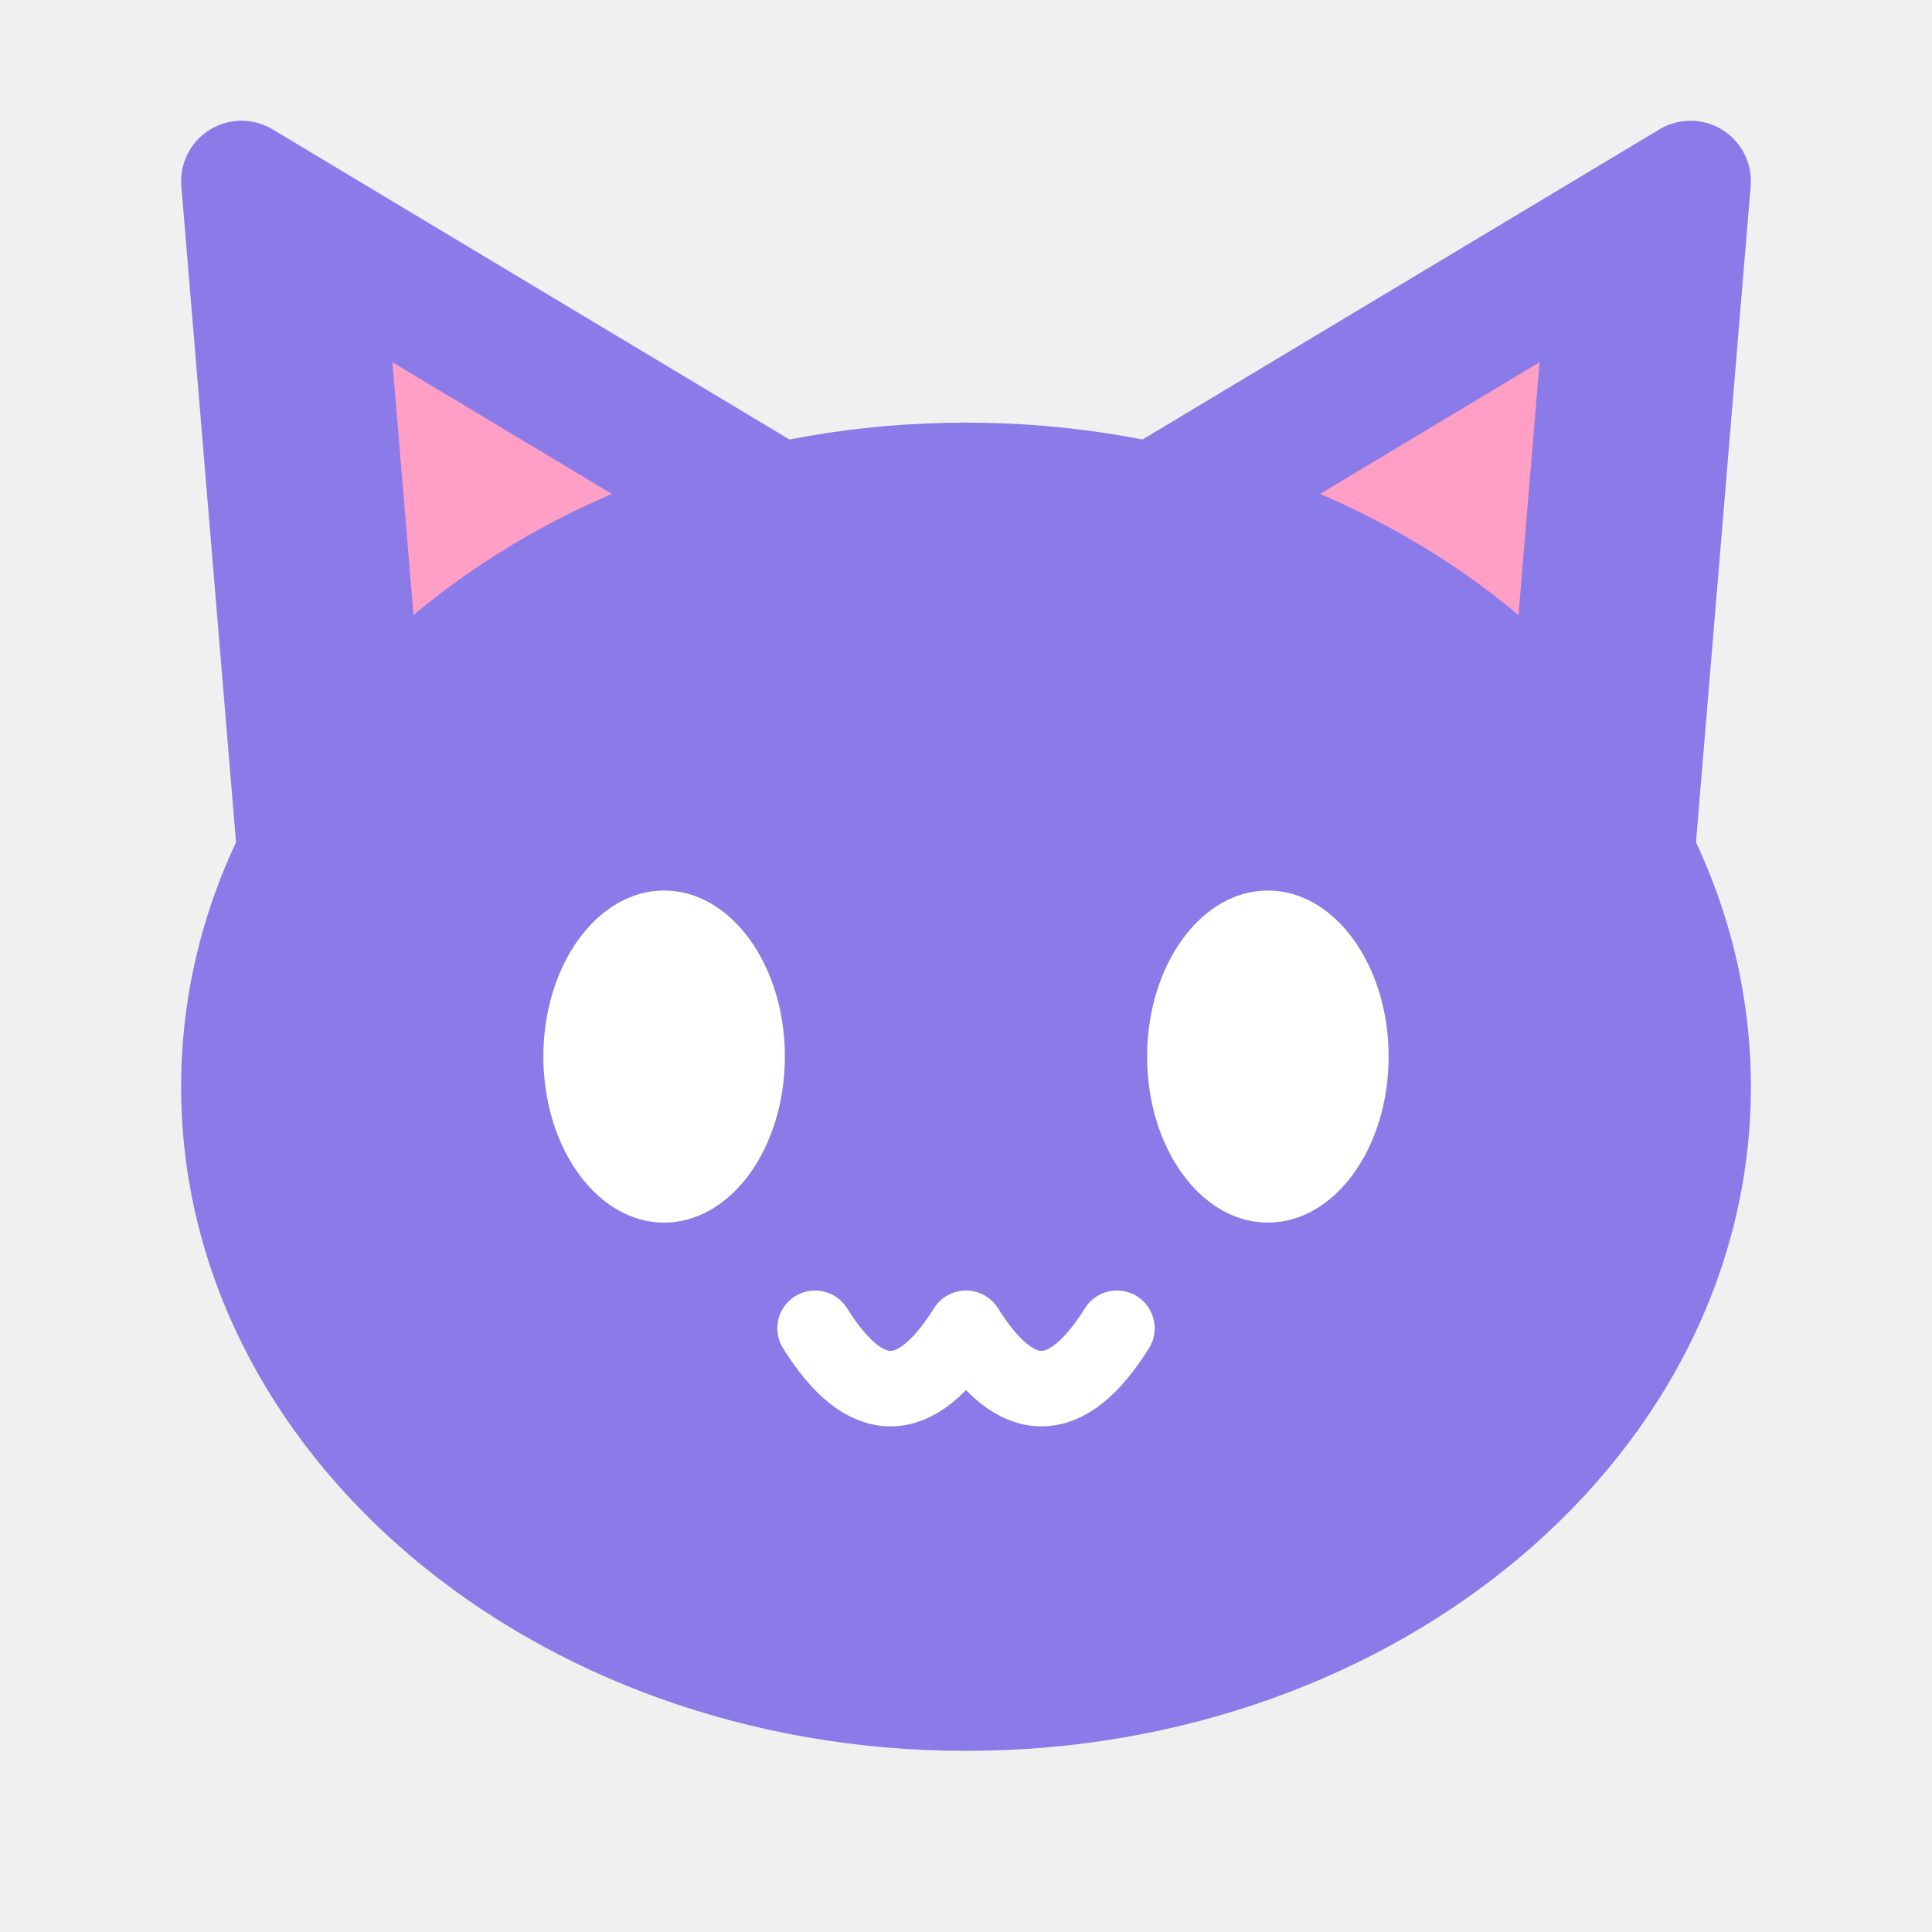
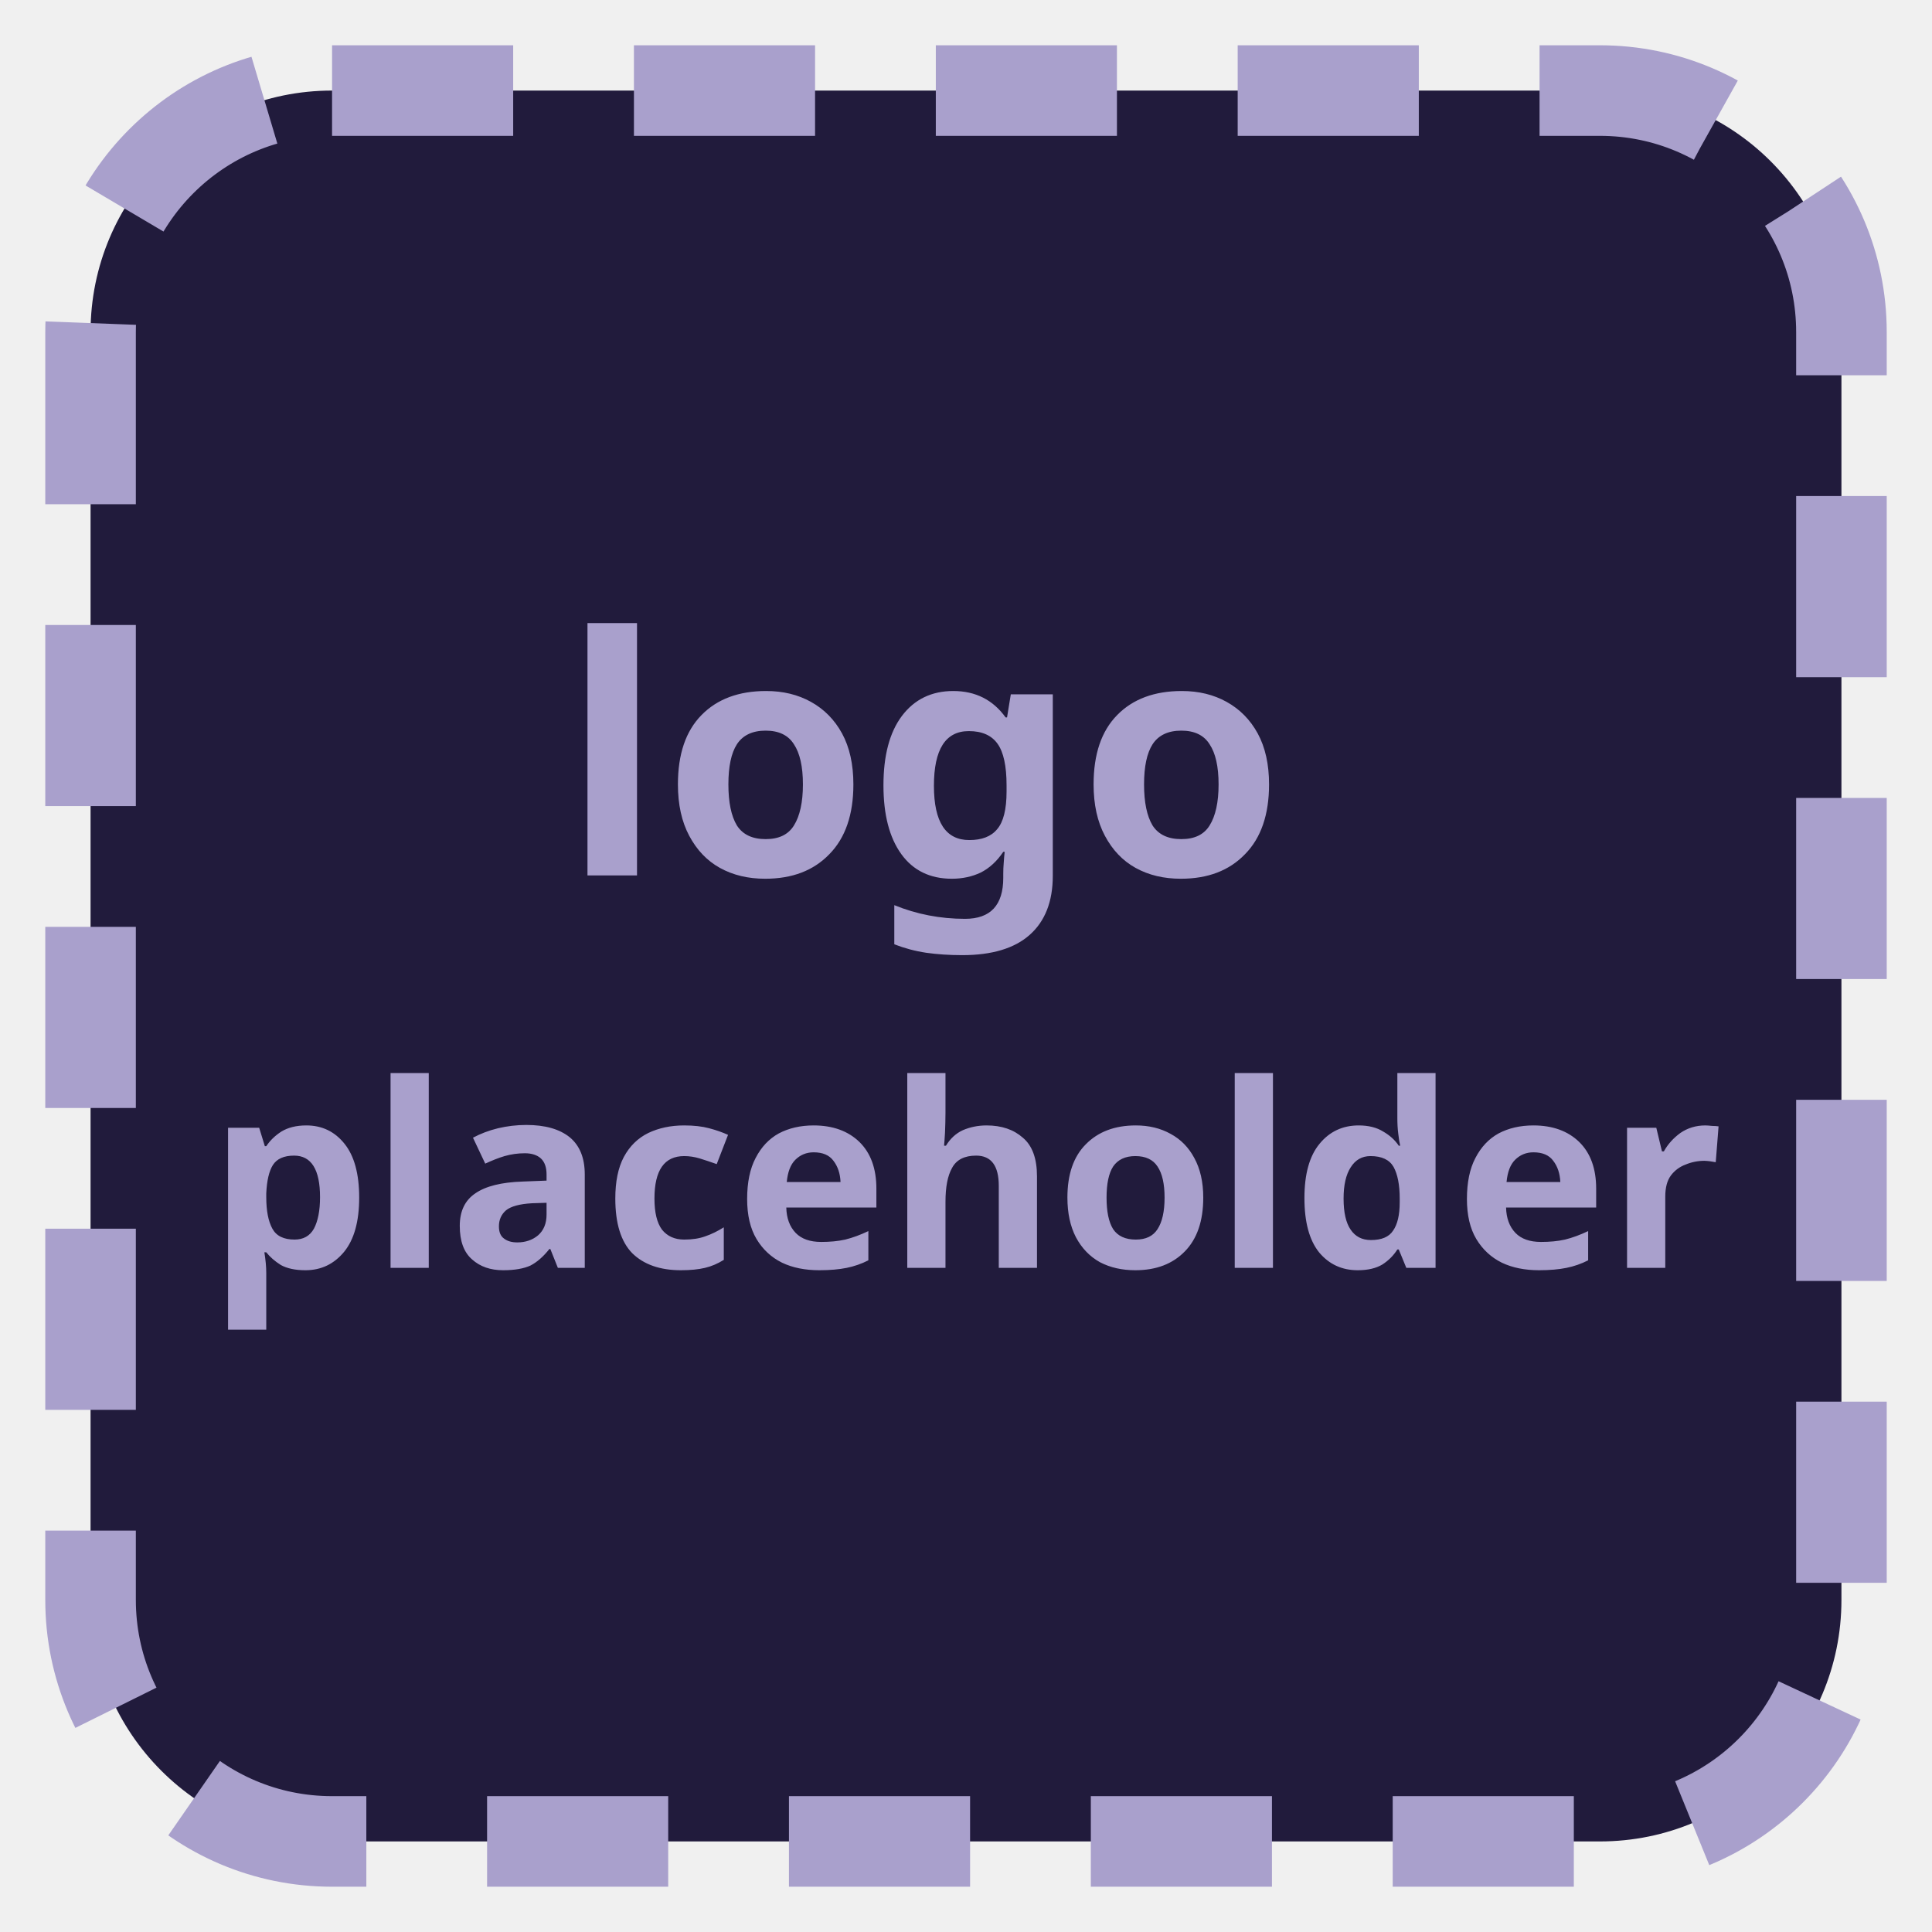
- <svg xmlns="http://www.w3.org/2000/svg" viewBox="0 0 64 64">
-   <g fill="#8b7be8" stroke="#8b7be8" stroke-width="4" stroke-linejoin="round">
-     <path d="M10 30 L8 6 L28 18 Z" />
-     <path d="M54 30 L56 6 L36 18 Z" />
-   </g>
-   <path d="M14 24 L13 12 L23 18 Z" fill="#ff9fc6" />
-   <path d="M50 24 L51 12 L41 18 Z" fill="#ff9fc6" />
-   <ellipse cx="32" cy="36" rx="26" ry="22" fill="#8b7be8" />
-   <ellipse cx="22" cy="35" rx="4" ry="5.500" fill="#fff" />
-   <ellipse cx="42" cy="35" rx="4" ry="5.500" fill="#fff" />
-   <path d="M27 44 Q29.500 48 32 44 Q34.500 48 37 44" fill="none" stroke="#fff" stroke-width="2.500" stroke-linecap="round" stroke-linejoin="round" />
+ <svg xmlns="http://www.w3.org/2000/svg" viewBox="0 0 64 64" role="img" aria-label="Logo placeholder">
+   <rect x="3" y="3" width="58" height="58" rx="8" fill="#211b3c" stroke="#a9a0cc" stroke-width="3" stroke-dasharray="6 4" />
+   <text x="32" y="29" text-anchor="middle" font-family="system-ui, sans-serif" font-size="11" font-weight="700" fill="#a9a0cc">
+     <tspan x="32">logo</tspan>
+     <tspan x="32" dy="13" font-size="8.5">placeholder</tspan>
+   </text>
</svg>
